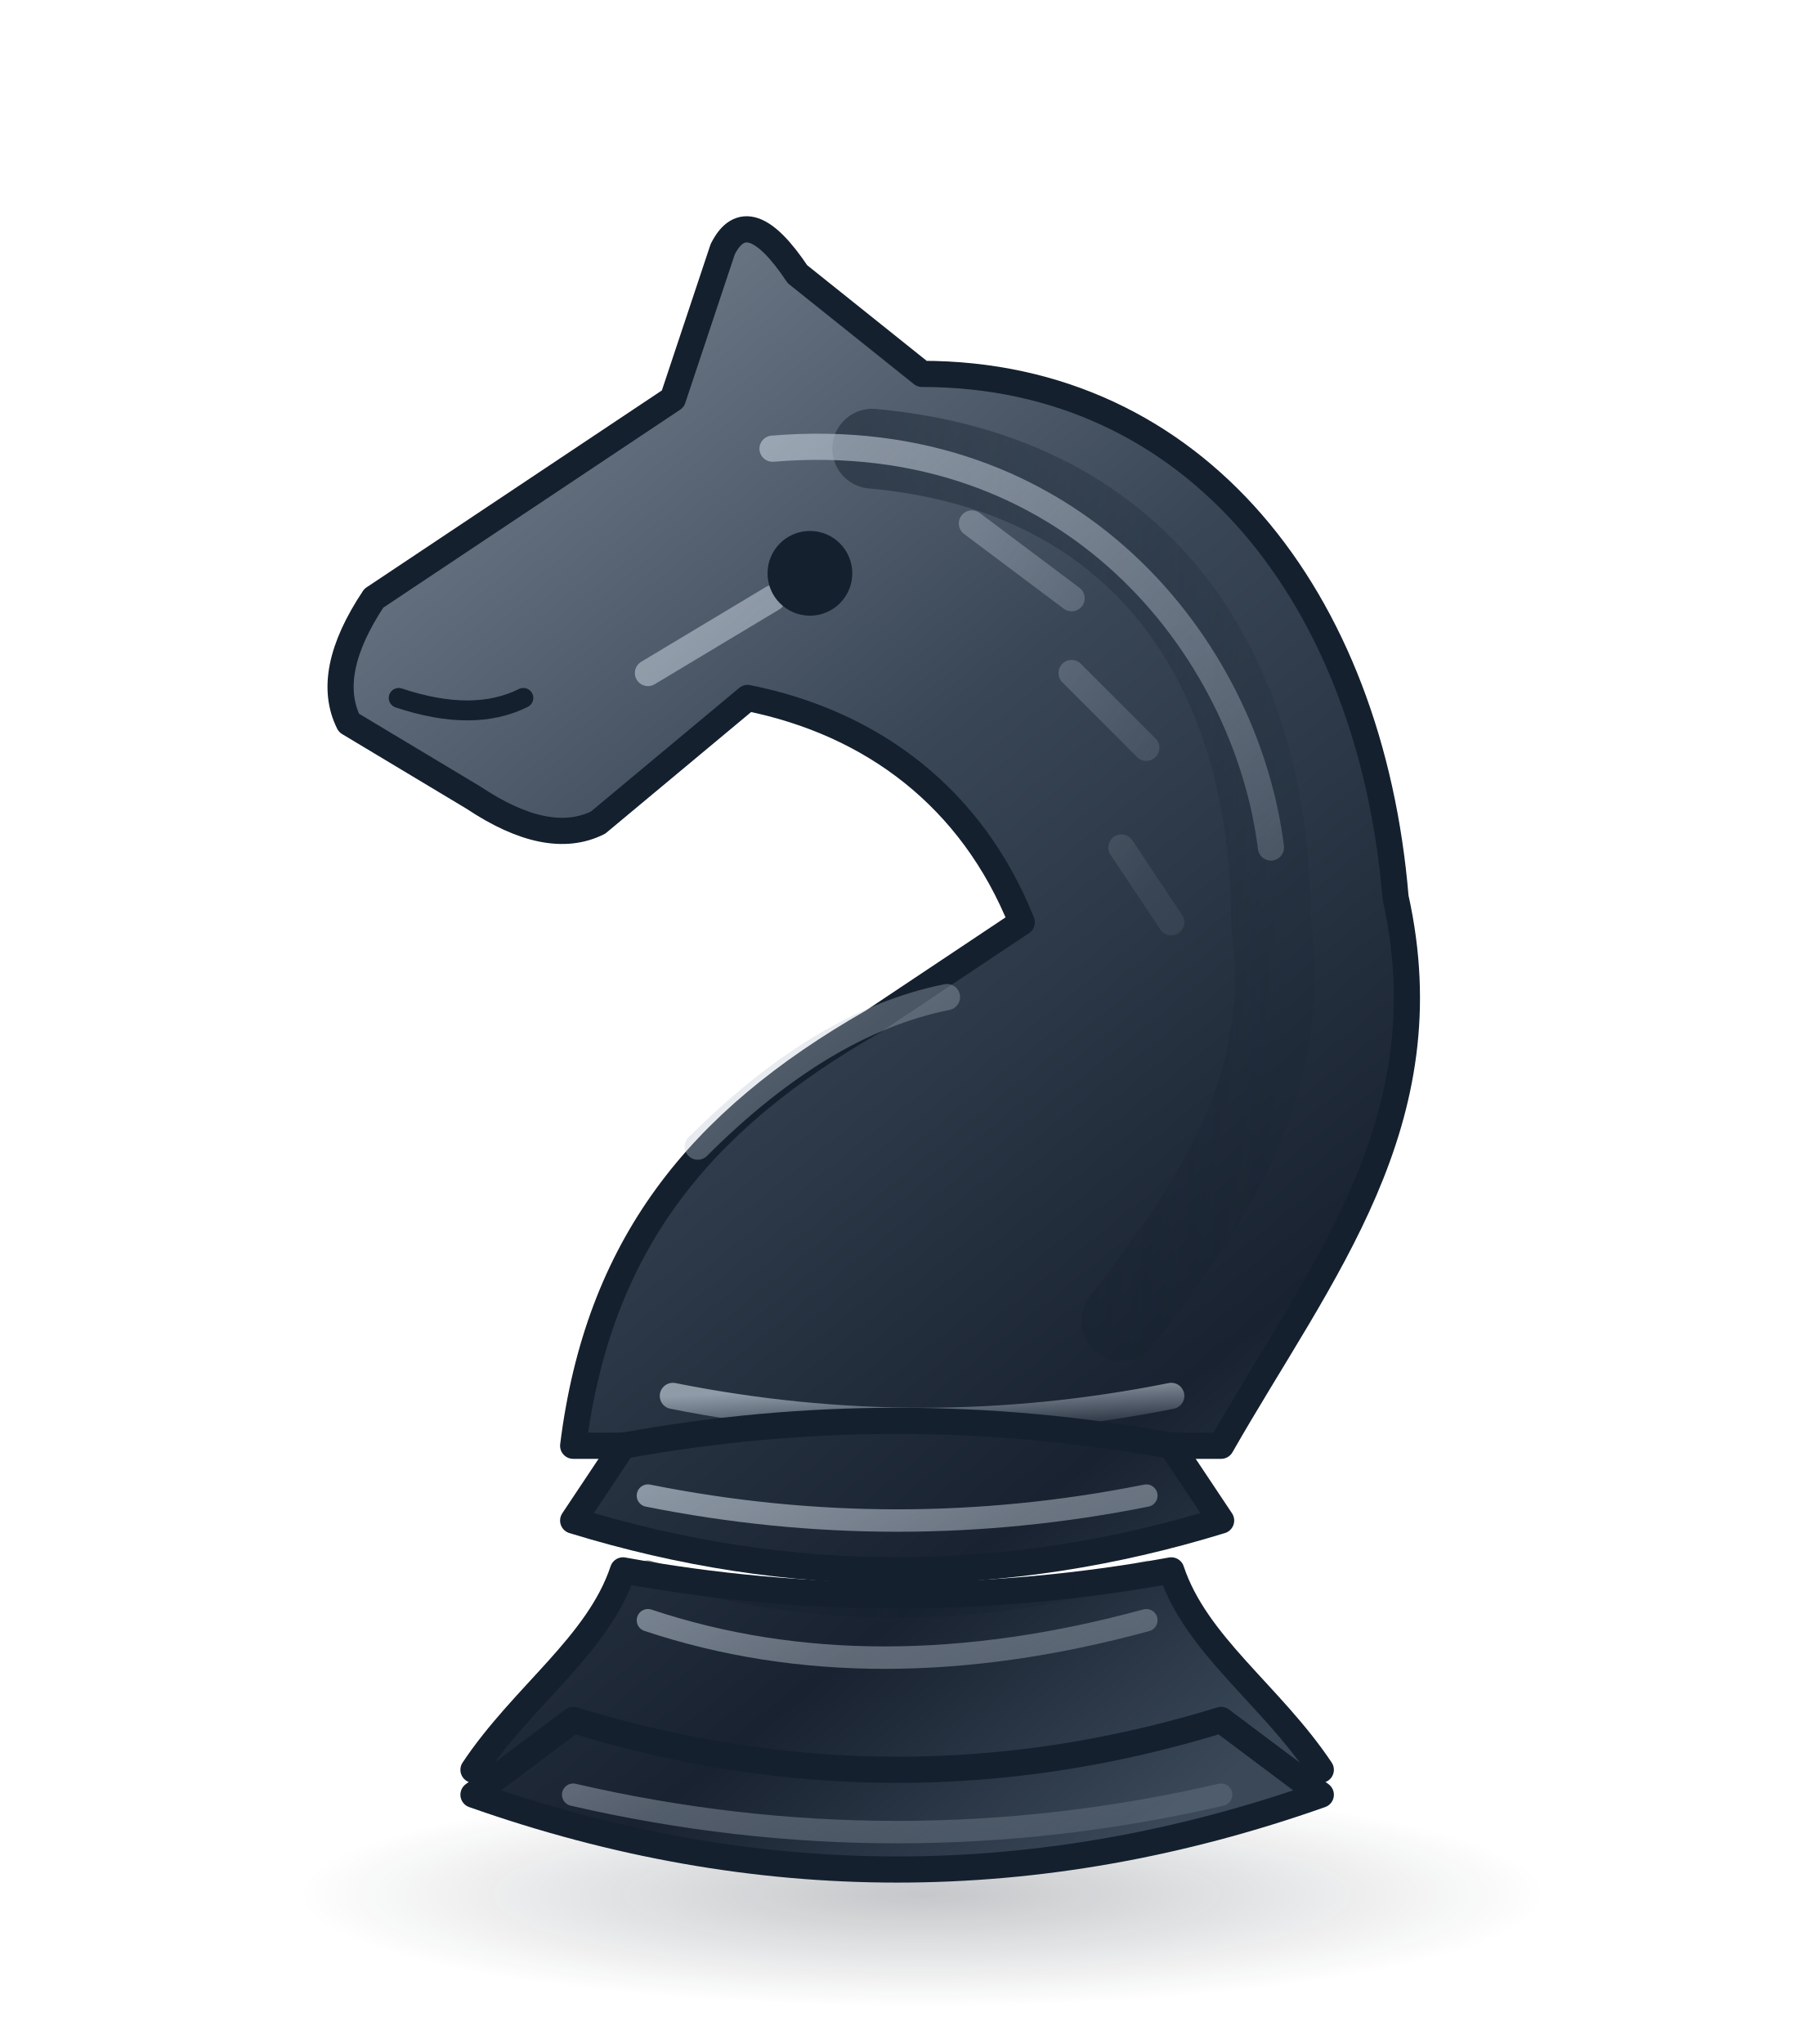
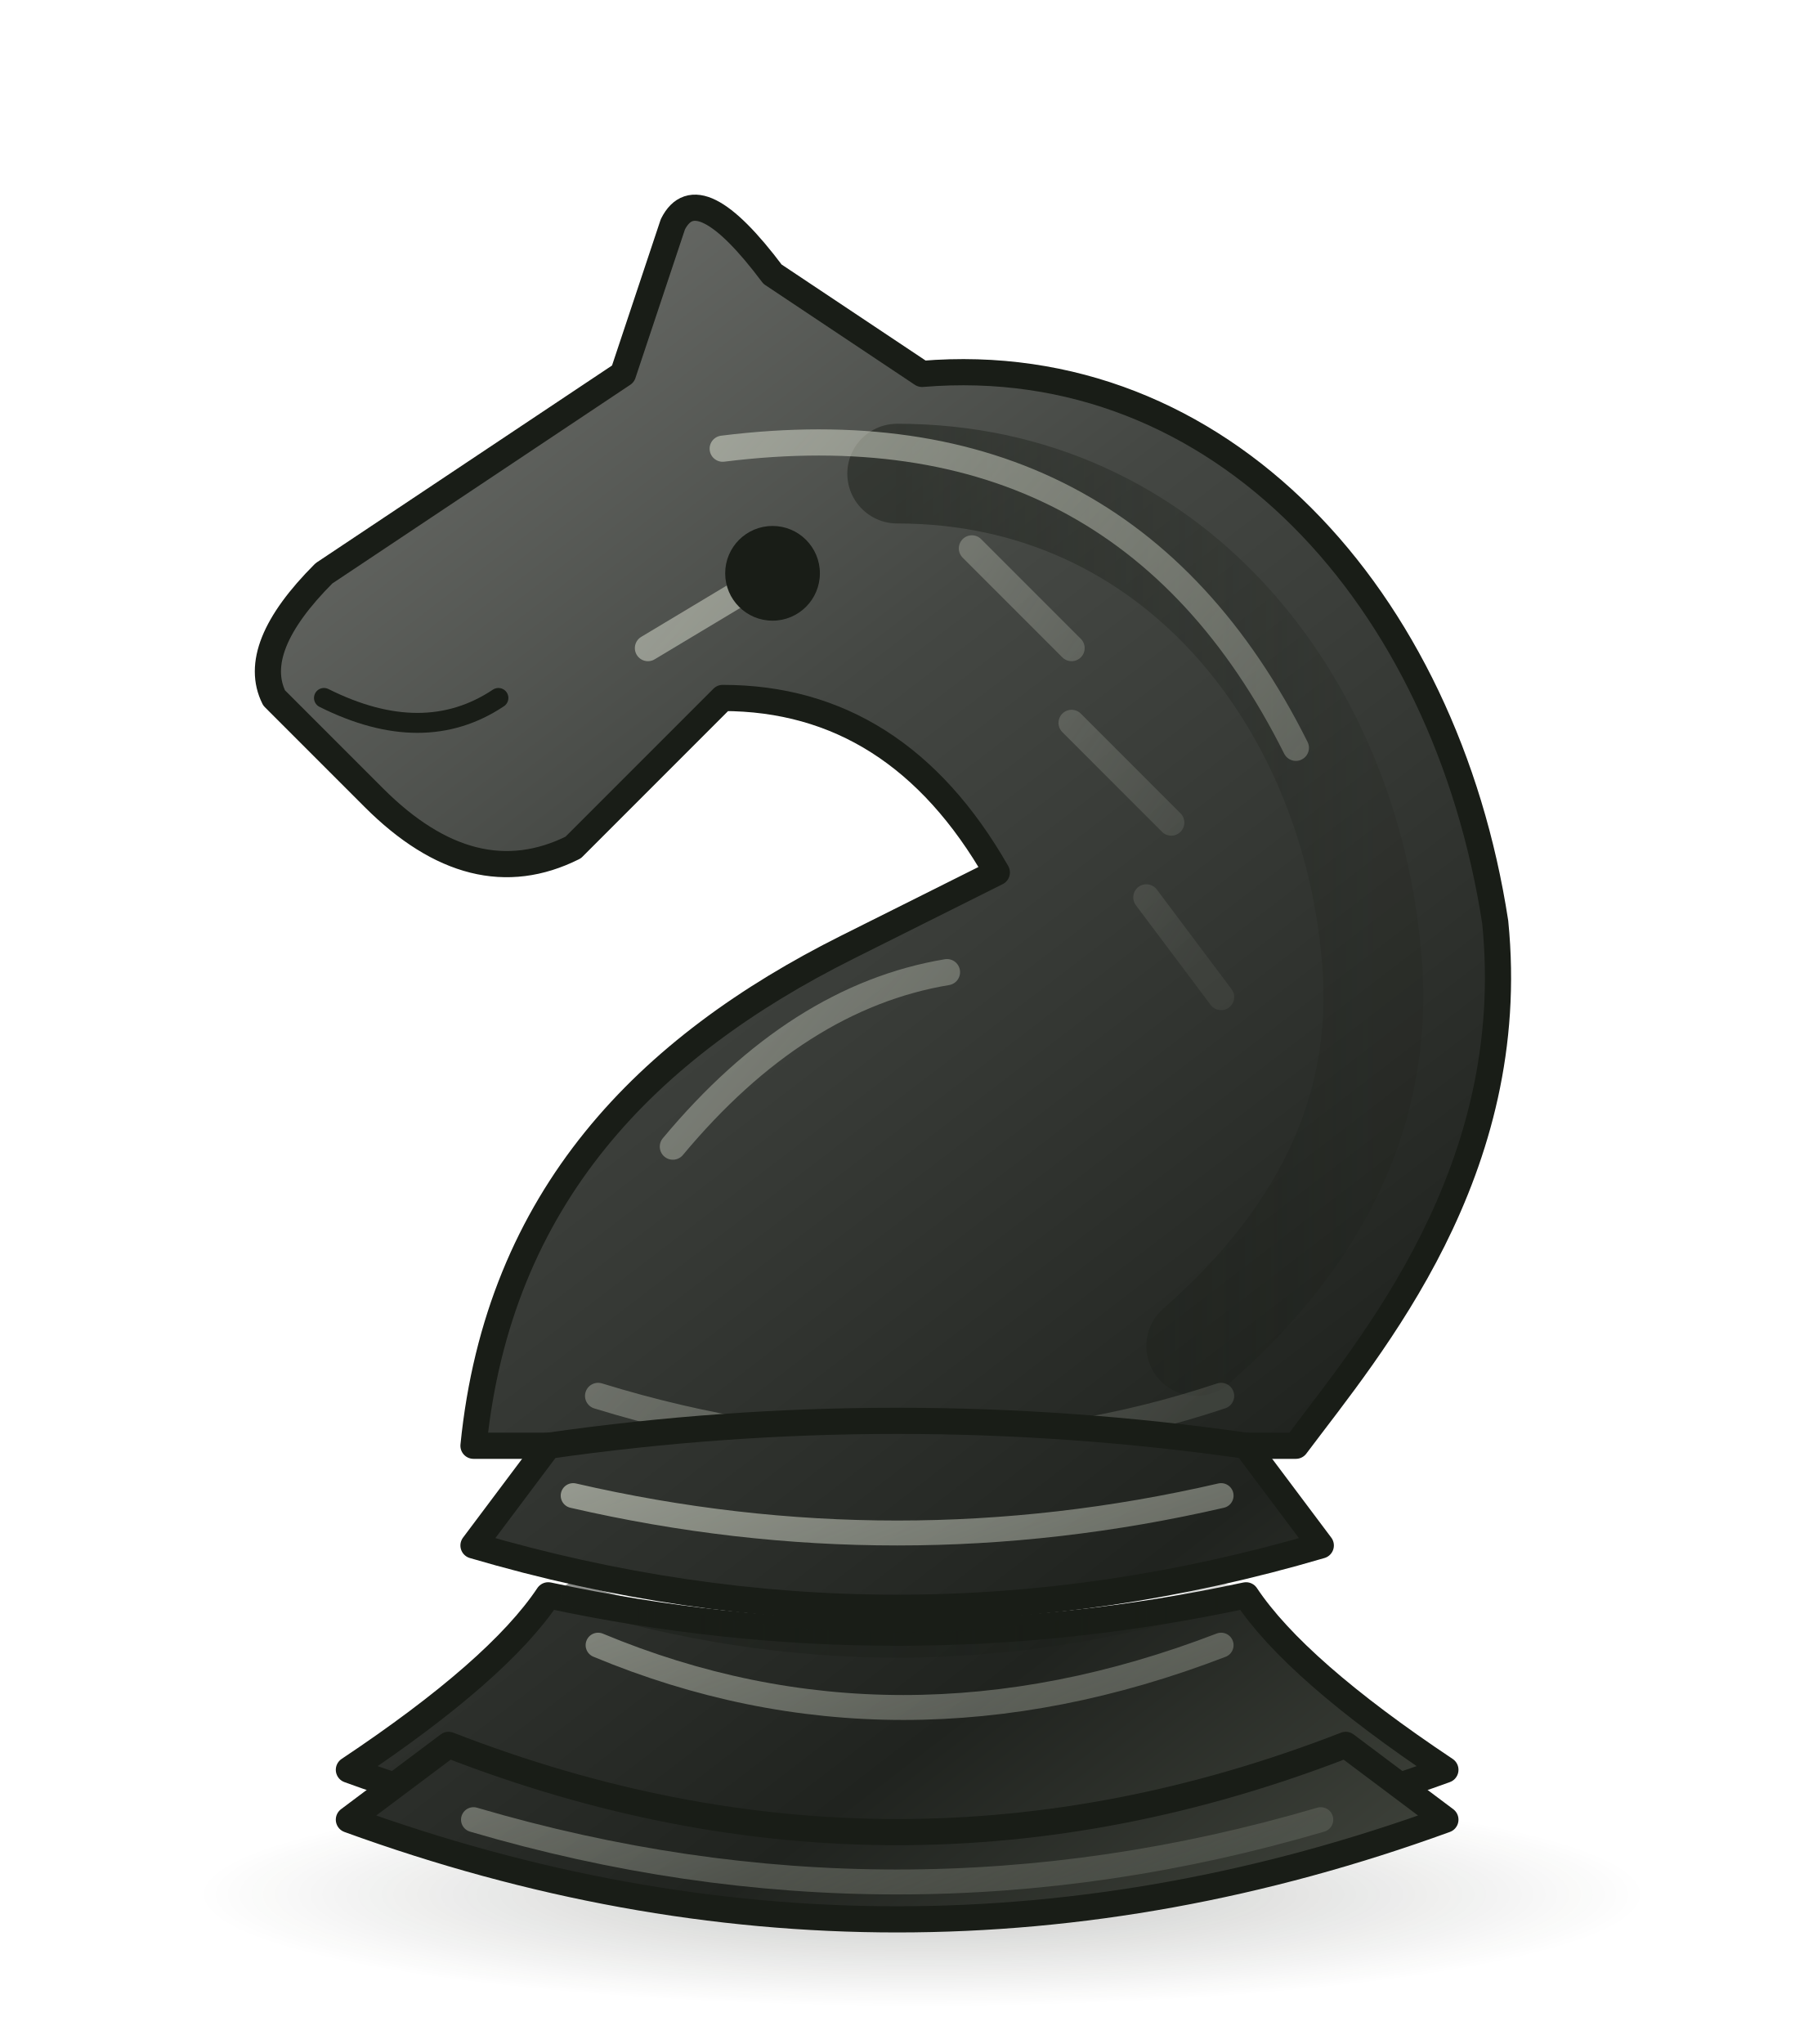
<svg xmlns="http://www.w3.org/2000/svg" viewBox="0 0 72 82">
  <defs>
-     <linearGradient id="body" x1="19" y1="18" x2="57" y2="65" gradientUnits="userSpaceOnUse">
-       <stop stop-color="#687482" />
-       <stop offset=".34" stop-color="#394656" />
-       <stop offset=".78" stop-color="#182230" />
-       <stop offset="1" stop-color="#3a4858" />
+     <linearGradient id="body" x1="12" y1="10" x2="61" y2="74" gradientUnits="userSpaceOnUse">
+       <stop stop-color="#71736f" />
+       <stop offset=".34" stop-color="#444743" />
+       <stop offset=".78" stop-color="#20231f" />
+       <stop offset="1" stop-color="#42463e" />
    </linearGradient>
    <radialGradient id="sphere" cx=".32" cy=".24" r=".83">
-       <stop stop-color="#82909f" />
-       <stop offset=".56" stop-color="#435264" />
-       <stop offset="1" stop-color="#192534" />
+       <stop stop-color="#92958a" />
+       <stop offset=".56" stop-color="#4b5046" />
+       <stop offset="1" stop-color="#23271f" />
    </radialGradient>
    <linearGradient id="rim" x1="0" y1="0" x2=".8" y2="1">
-       <stop stop-color="#bdc8d4" stop-opacity=".7" />
-       <stop offset="1" stop-color="#bdc8d4" stop-opacity=".16" />
+       <stop stop-color="#c4c8bb" stop-opacity=".7" />
+       <stop offset="1" stop-color="#c4c8bb" stop-opacity=".16" />
    </linearGradient>
    <linearGradient id="shade">
-       <stop stop-color="#14202e" stop-opacity=".5" />
-       <stop offset="1" stop-color="#14202e" stop-opacity=".15" />
+       <stop stop-color="#191d17" stop-opacity=".5" />
+       <stop offset="1" stop-color="#191d17" stop-opacity=".15" />
    </linearGradient>
    <linearGradient id="ink">
-       <stop stop-color="#14202e" />
-       <stop offset="1" stop-color="#14202e" />
+       <stop stop-color="#191d17" />
+       <stop offset="1" stop-color="#191d17" />
    </linearGradient>
    <radialGradient id="shadow">
-       <stop stop-color="#0c1420" stop-opacity=".24" />
-       <stop offset="1" stop-color="#0c1420" stop-opacity="0" />
+       <stop stop-color="#181c13" stop-opacity=".24" />
+       <stop offset="1" stop-color="#181c13" stop-opacity="0" />
    </radialGradient>
  </defs>
-   <ellipse cx="37" cy="76" rx="25" ry="4.5" fill="url(#shadow)" />
-   <g fill="url(#body)" stroke="#14202e" stroke-width="1.05" stroke-linejoin="round" stroke-linecap="round">
-     <path d="M23 58 C24 50 28 45 35 41 L41 37 C39 32 35 29 30 28 L24 33 Q22 34 19 32 L14 29 Q13 27 15 24 L27 16 L29 10 Q30 8 32 11 L37 15 C48 15 55 24 56 36 C58 45 53 51 49 58 Z" />
-     <path d="M35 18 C46 19 51 27 51 37 C52 44 48 49 45 53" fill="none" stroke="url(#shade)" stroke-width="3.2" />
-     <path d="M31 18 C43 17 50 26 51 34 M28 46 Q33 41 38 40 M26 27 L31 24" fill="none" stroke="url(#rim)" />
-     <path d="M39 21 L43 24 M43 27 L46 30 M45 34 L47 37" fill="none" stroke="url(#rim)" stroke-opacity=".55" />
-     <circle cx="32.5" cy="23" r="1.7" fill="url(#ink)" stroke="none" />
-     <path d="M16 28 Q19 29 21 28" fill="none" stroke-width=".8" />
-     <path d="M27 56 Q37 58 47 56" fill="none" stroke="url(#rim)" />
-     <path d="M25 58 Q36 56 47 58 L49 61 Q36 65 23 61 Z" />
-     <path d="M25 63 Q36 65 47 63 C48 66 51 68 53 71 Q36 77 19 71 C21 68 24 66 25 63 Z" />
-     <path d="M23 69 Q36 73 49 69 L53 72 Q36 78 19 72 Z" />
-     <path d="M26 60 Q36 62 46 60 M26 65 Q35 68 46 65 M23 72 Q36 75 49 72" fill="none" stroke="url(#rim)" stroke-width=".9" />
-     <path d="M26 63 Q36 66 46 63" fill="none" stroke="url(#shade)" stroke-width=".8" />
+   <ellipse cx="37" cy="76" rx="29" ry="4.5" fill="url(#shadow)" />
+   <g fill="url(#body)" stroke="#191d17" stroke-width="1.05" stroke-linejoin="round" stroke-linecap="round">
+     <path d="M19 58 C20 48 26 42 34 38 L40 35 Q36 28 29 28 L23 34 Q19 36 15 32 L11 28 Q10 26 13 23 L25 15 L27 9 Q28 7 31 11 L37 15 C49 14 58 24 60 37 C61 47 55 54 52 58 Z" />
+     <path d="M36 19 C47 19 54 28 55 38 Q56 47 48 54" fill="none" stroke="url(#shade)" stroke-width="4" />
+     <path d="M29 18 Q45 16 52 30 M27 46 Q32 40 38 39 M26 26 L31 23 M24 56 Q37 60 49 56" fill="none" stroke="url(#rim)" />
+     <path d="M39 22 L43 26 M43 29 L47 33 M46 36 L49 40" fill="none" stroke="url(#rim)" stroke-opacity=".5" />
+     <circle cx="31" cy="23" r="1.9" fill="url(#ink)" stroke="none" />
+     <path d="M13 28 Q17 30 20 28" fill="none" stroke-width=".8" />
+     <path d="M22 58 Q36 56 50 58 L53 62 Q36 67 19 62 Z" />
+     <path d="M22 64 Q36 67 50 64 Q52 67 58 71 Q36 79 14 71 Q20 67 22 64 Z" />
+     <path d="M18 70 Q36 77 54 70 L58 73 Q36 81 14 73 Z" />
+     <path d="M23 60 Q36 63 49 60 M24 66 Q36 71 49 66 M19 73 Q36 78 53 73" fill="none" stroke="url(#rim)" stroke-width="1" />
+     <path d="M23 64 Q36 68 49 64" fill="none" stroke="url(#shade)" stroke-width="1" />
  </g>
</svg>
